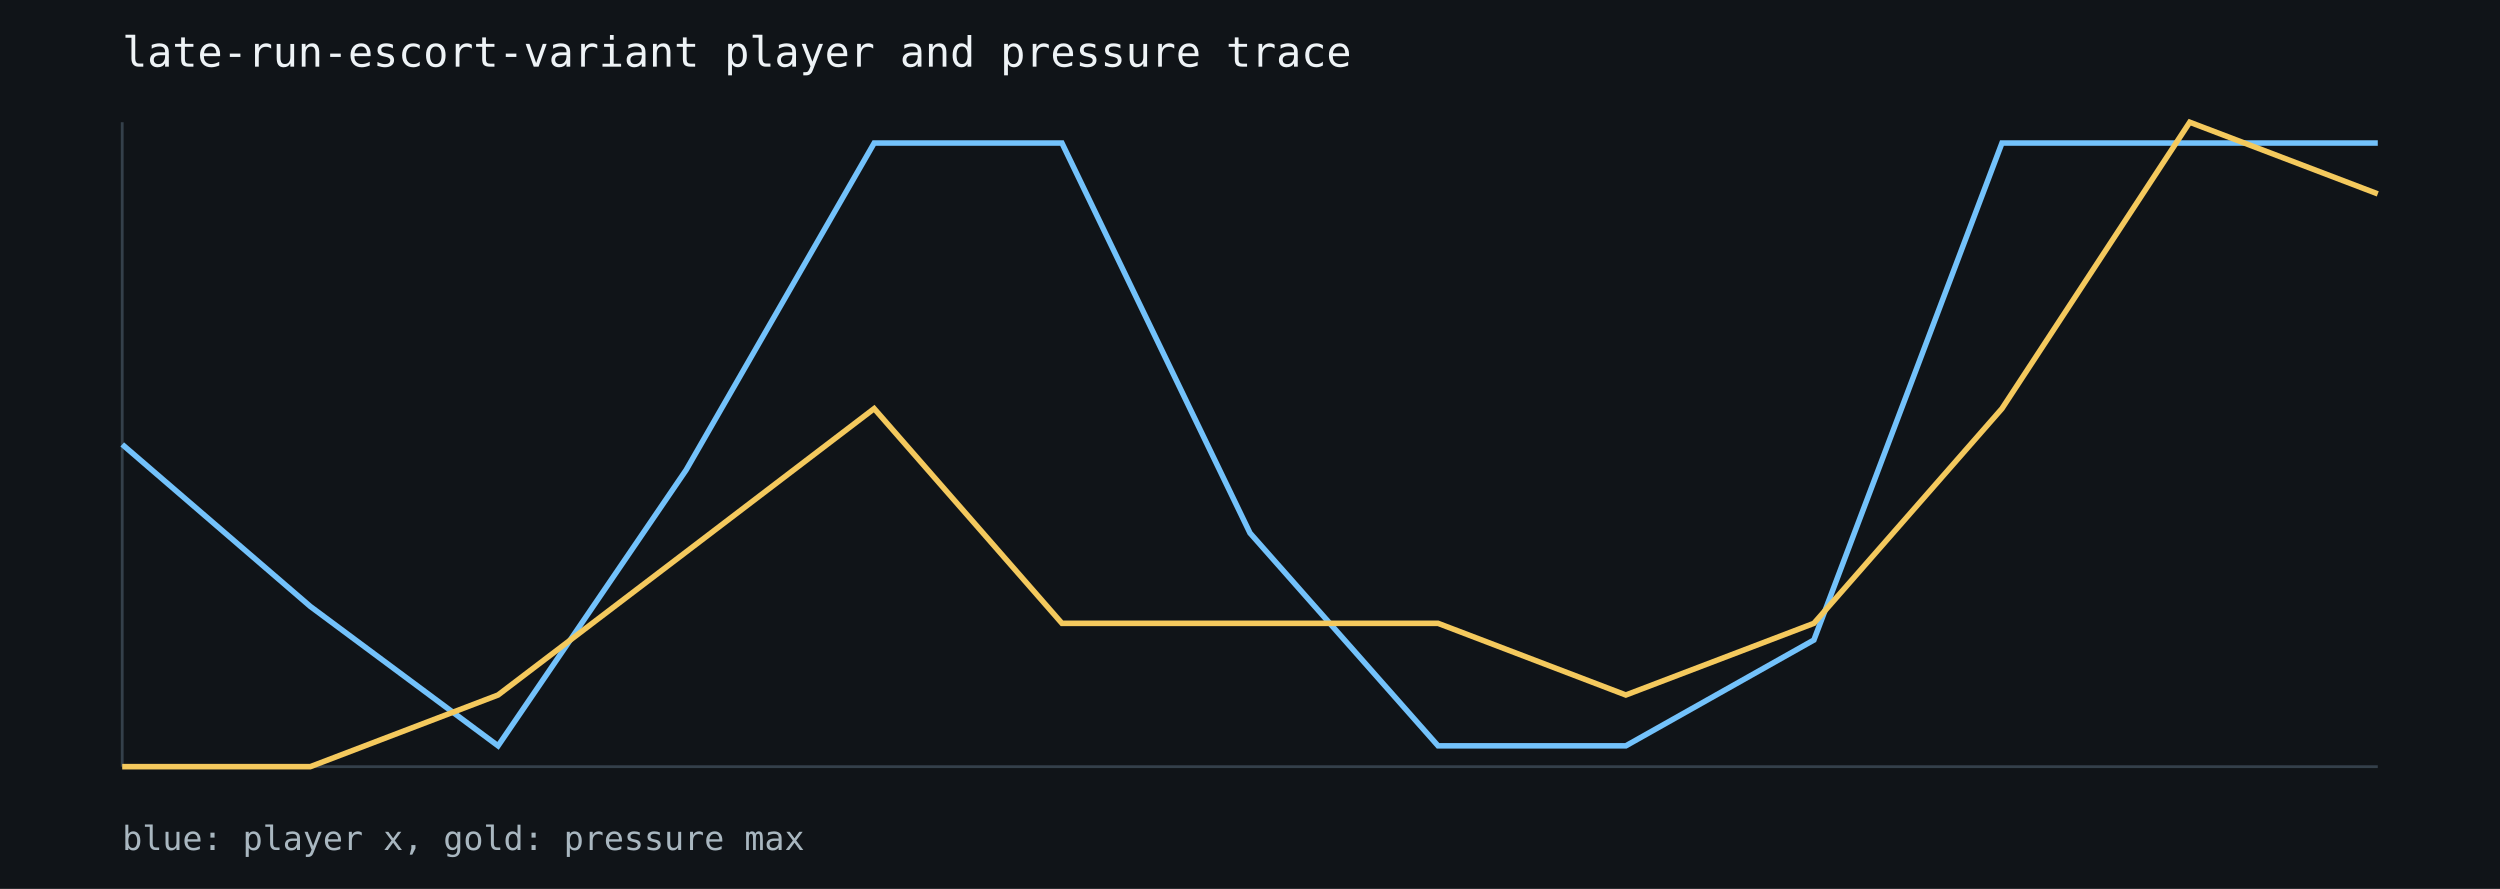
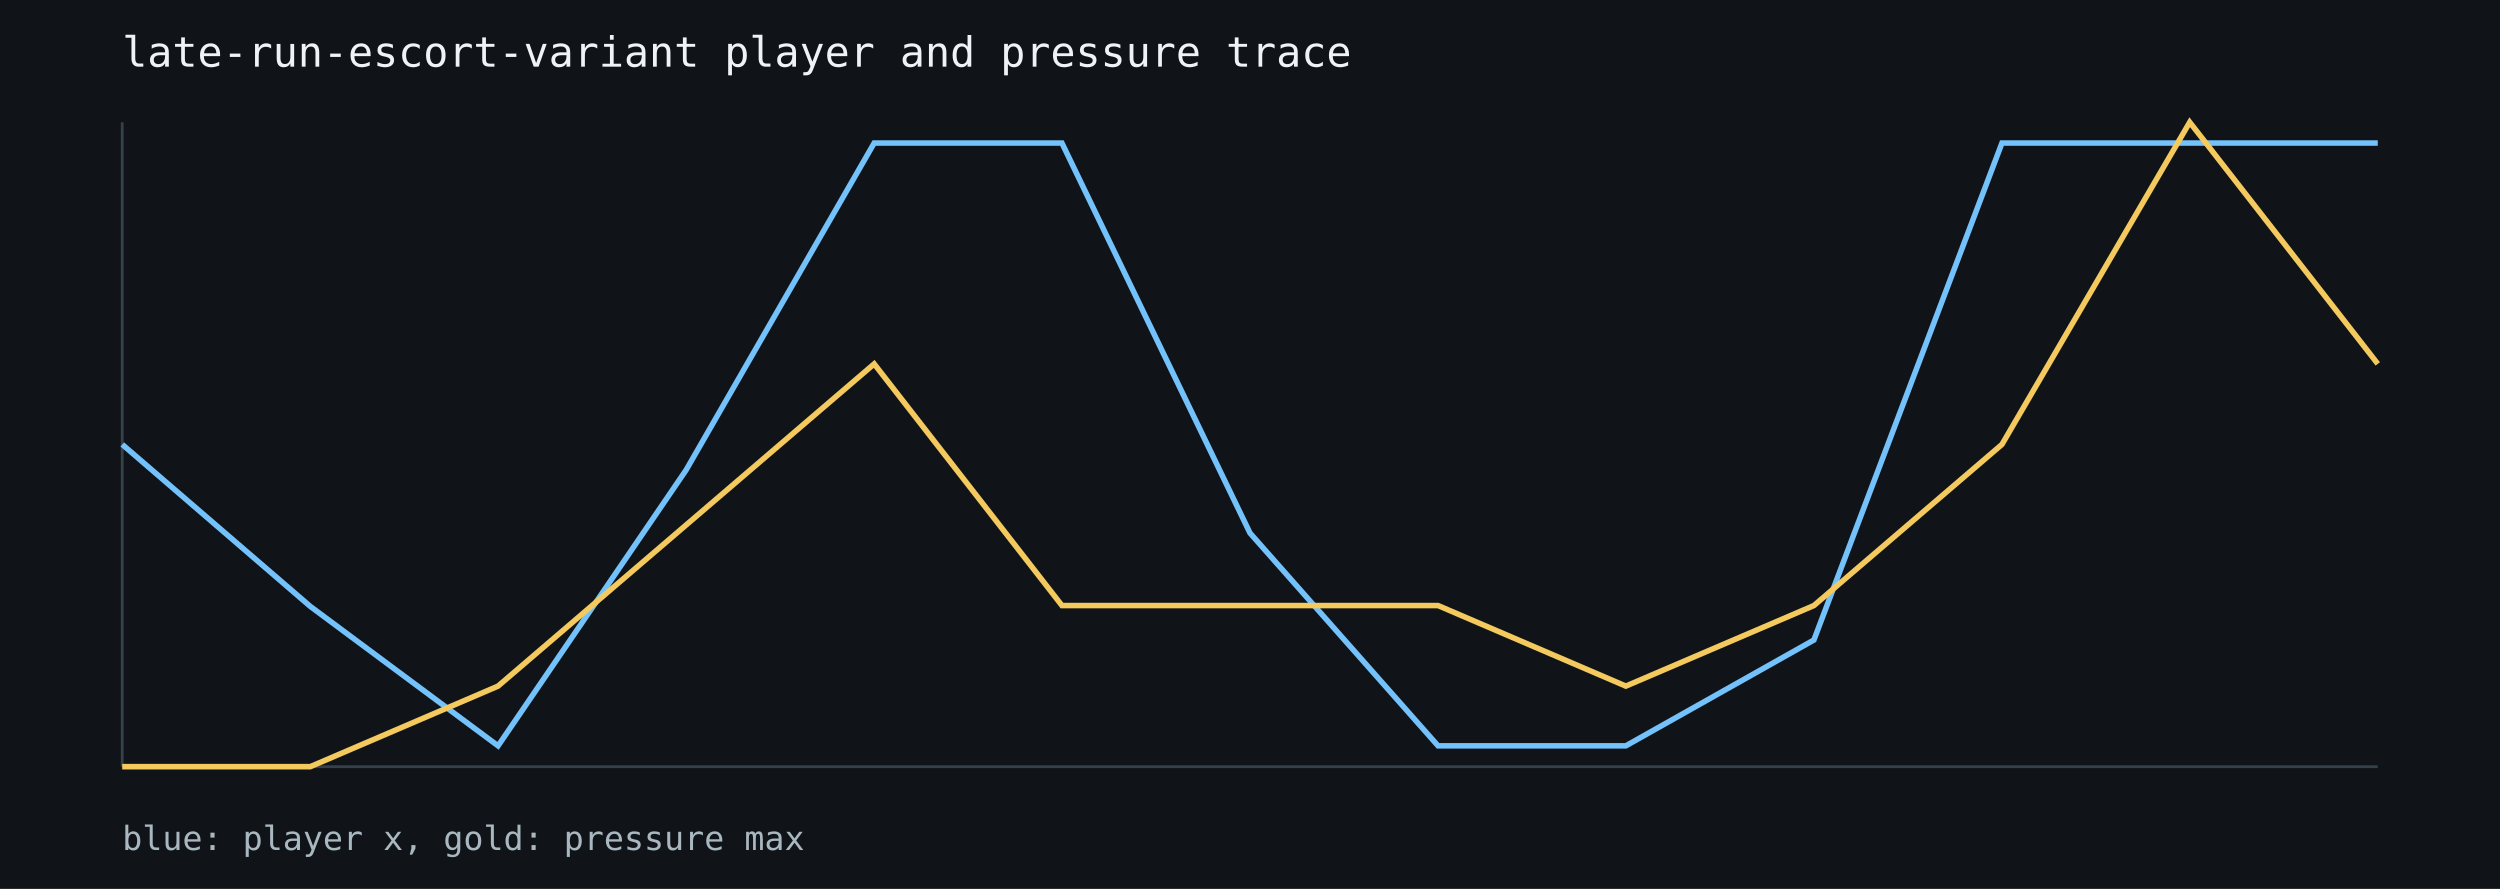
<svg xmlns="http://www.w3.org/2000/svg" width="900" height="320" viewBox="0 0 900 320">
  <rect width="100%" height="100%" fill="#101418" />
  <text x="44" y="24" fill="#eef3f6" font-family="monospace" font-size="15">late-run-escort-variant player and pressure trace</text>
  <line x1="44" y1="276" x2="856" y2="276" stroke="#34404a" />
  <line x1="44" y1="44" x2="44" y2="276" stroke="#34404a" />
  <path d="M44.0,160.0 L111.7,218.3 L179.3,268.5 L247.0,169.2 L314.7,51.5 L382.3,51.5 L450.0,191.9 L517.7,268.5 L585.3,268.5 L653.0,230.4 L720.7,51.5 L788.3,51.5 L856.0,51.5" fill="none" stroke="#73c2fb" stroke-width="2" />
-   <path d="M44.0,276.0 L111.7,276.0 L179.3,250.2 L247.0,198.7 L314.7,147.1 L382.3,224.4 L450.0,224.4 L517.7,224.4 L585.3,250.2 L653.0,224.4 L720.7,147.1 L788.3,44.0 L856.0,69.8" fill="none" stroke="#f4c95d" stroke-width="2" />
+   <path d="M44.0,276.0 L111.7,276.0 L179.3,247.0 L247.0,189.0 L314.7,131.0 L382.3,218.0 L450.0,218.0 L517.7,218.0 L585.3,247.0 L653.0,218.0 L720.7,160.0 L788.3,44.0 L856.0,131.0" fill="none" stroke="#f4c95d" stroke-width="2" />
  <text x="44" y="306" fill="#a9b7c0" font-family="monospace" font-size="12">blue: player x, gold: pressure max</text>
</svg>
